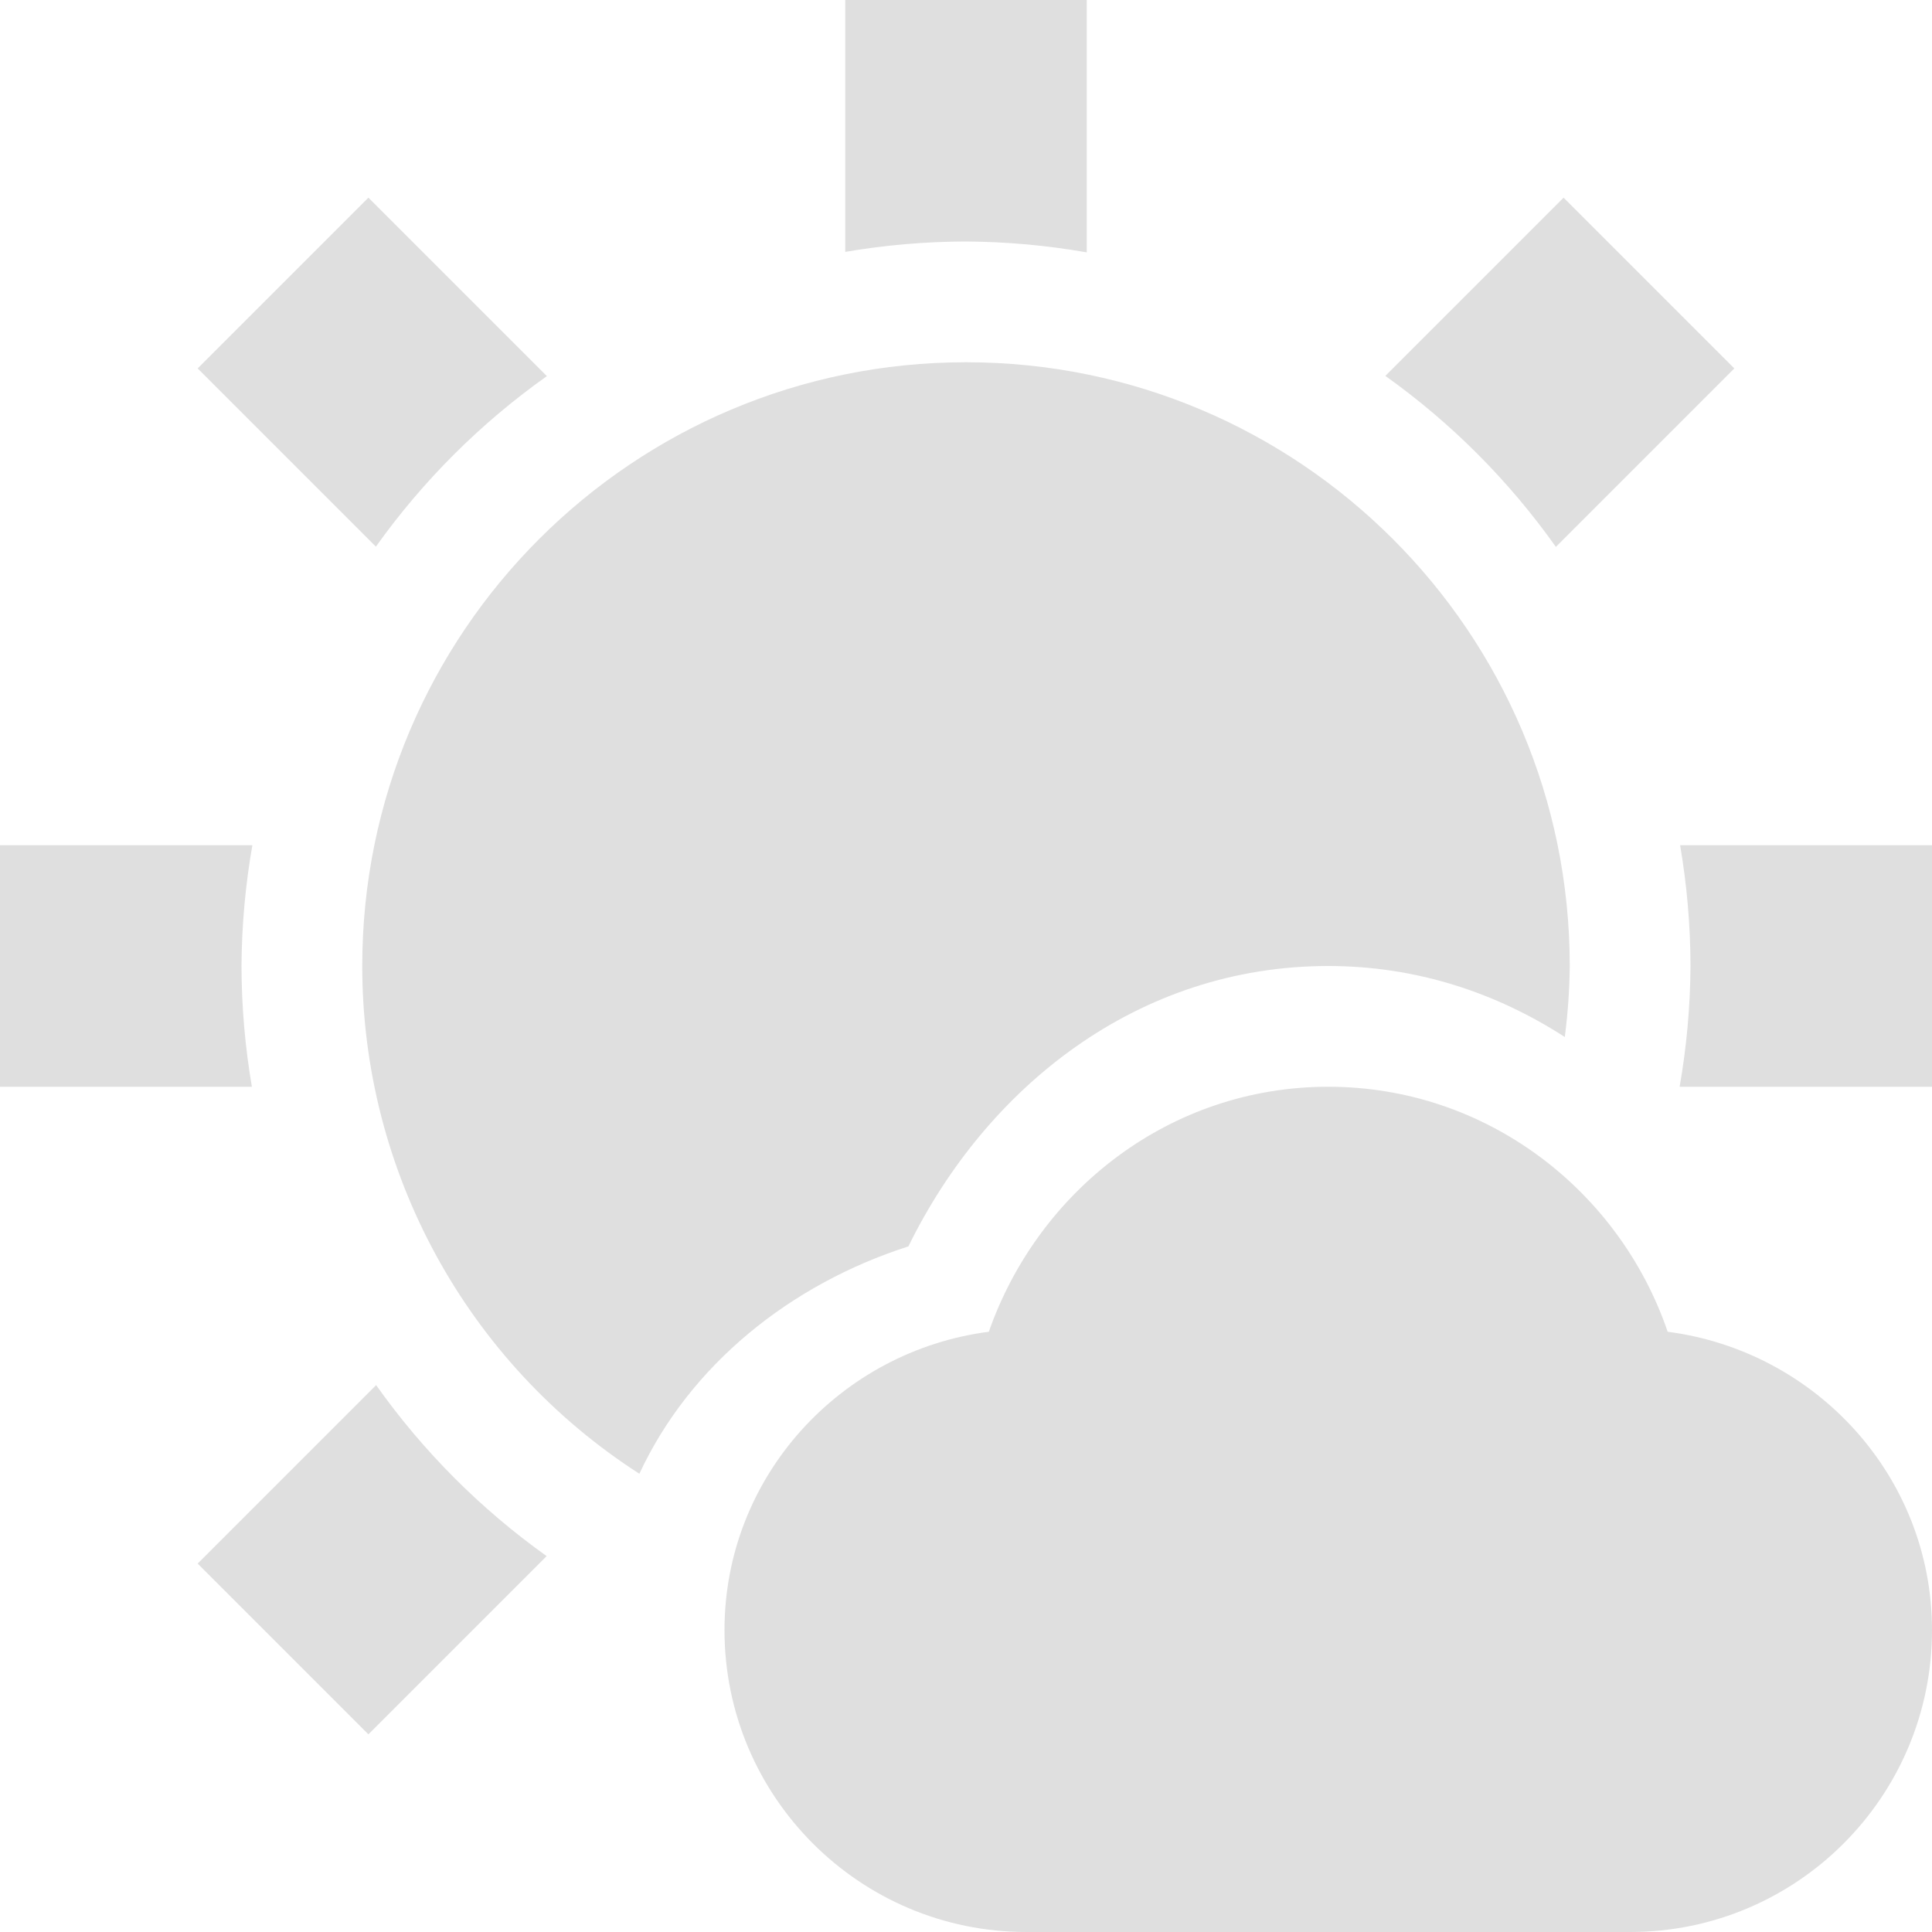
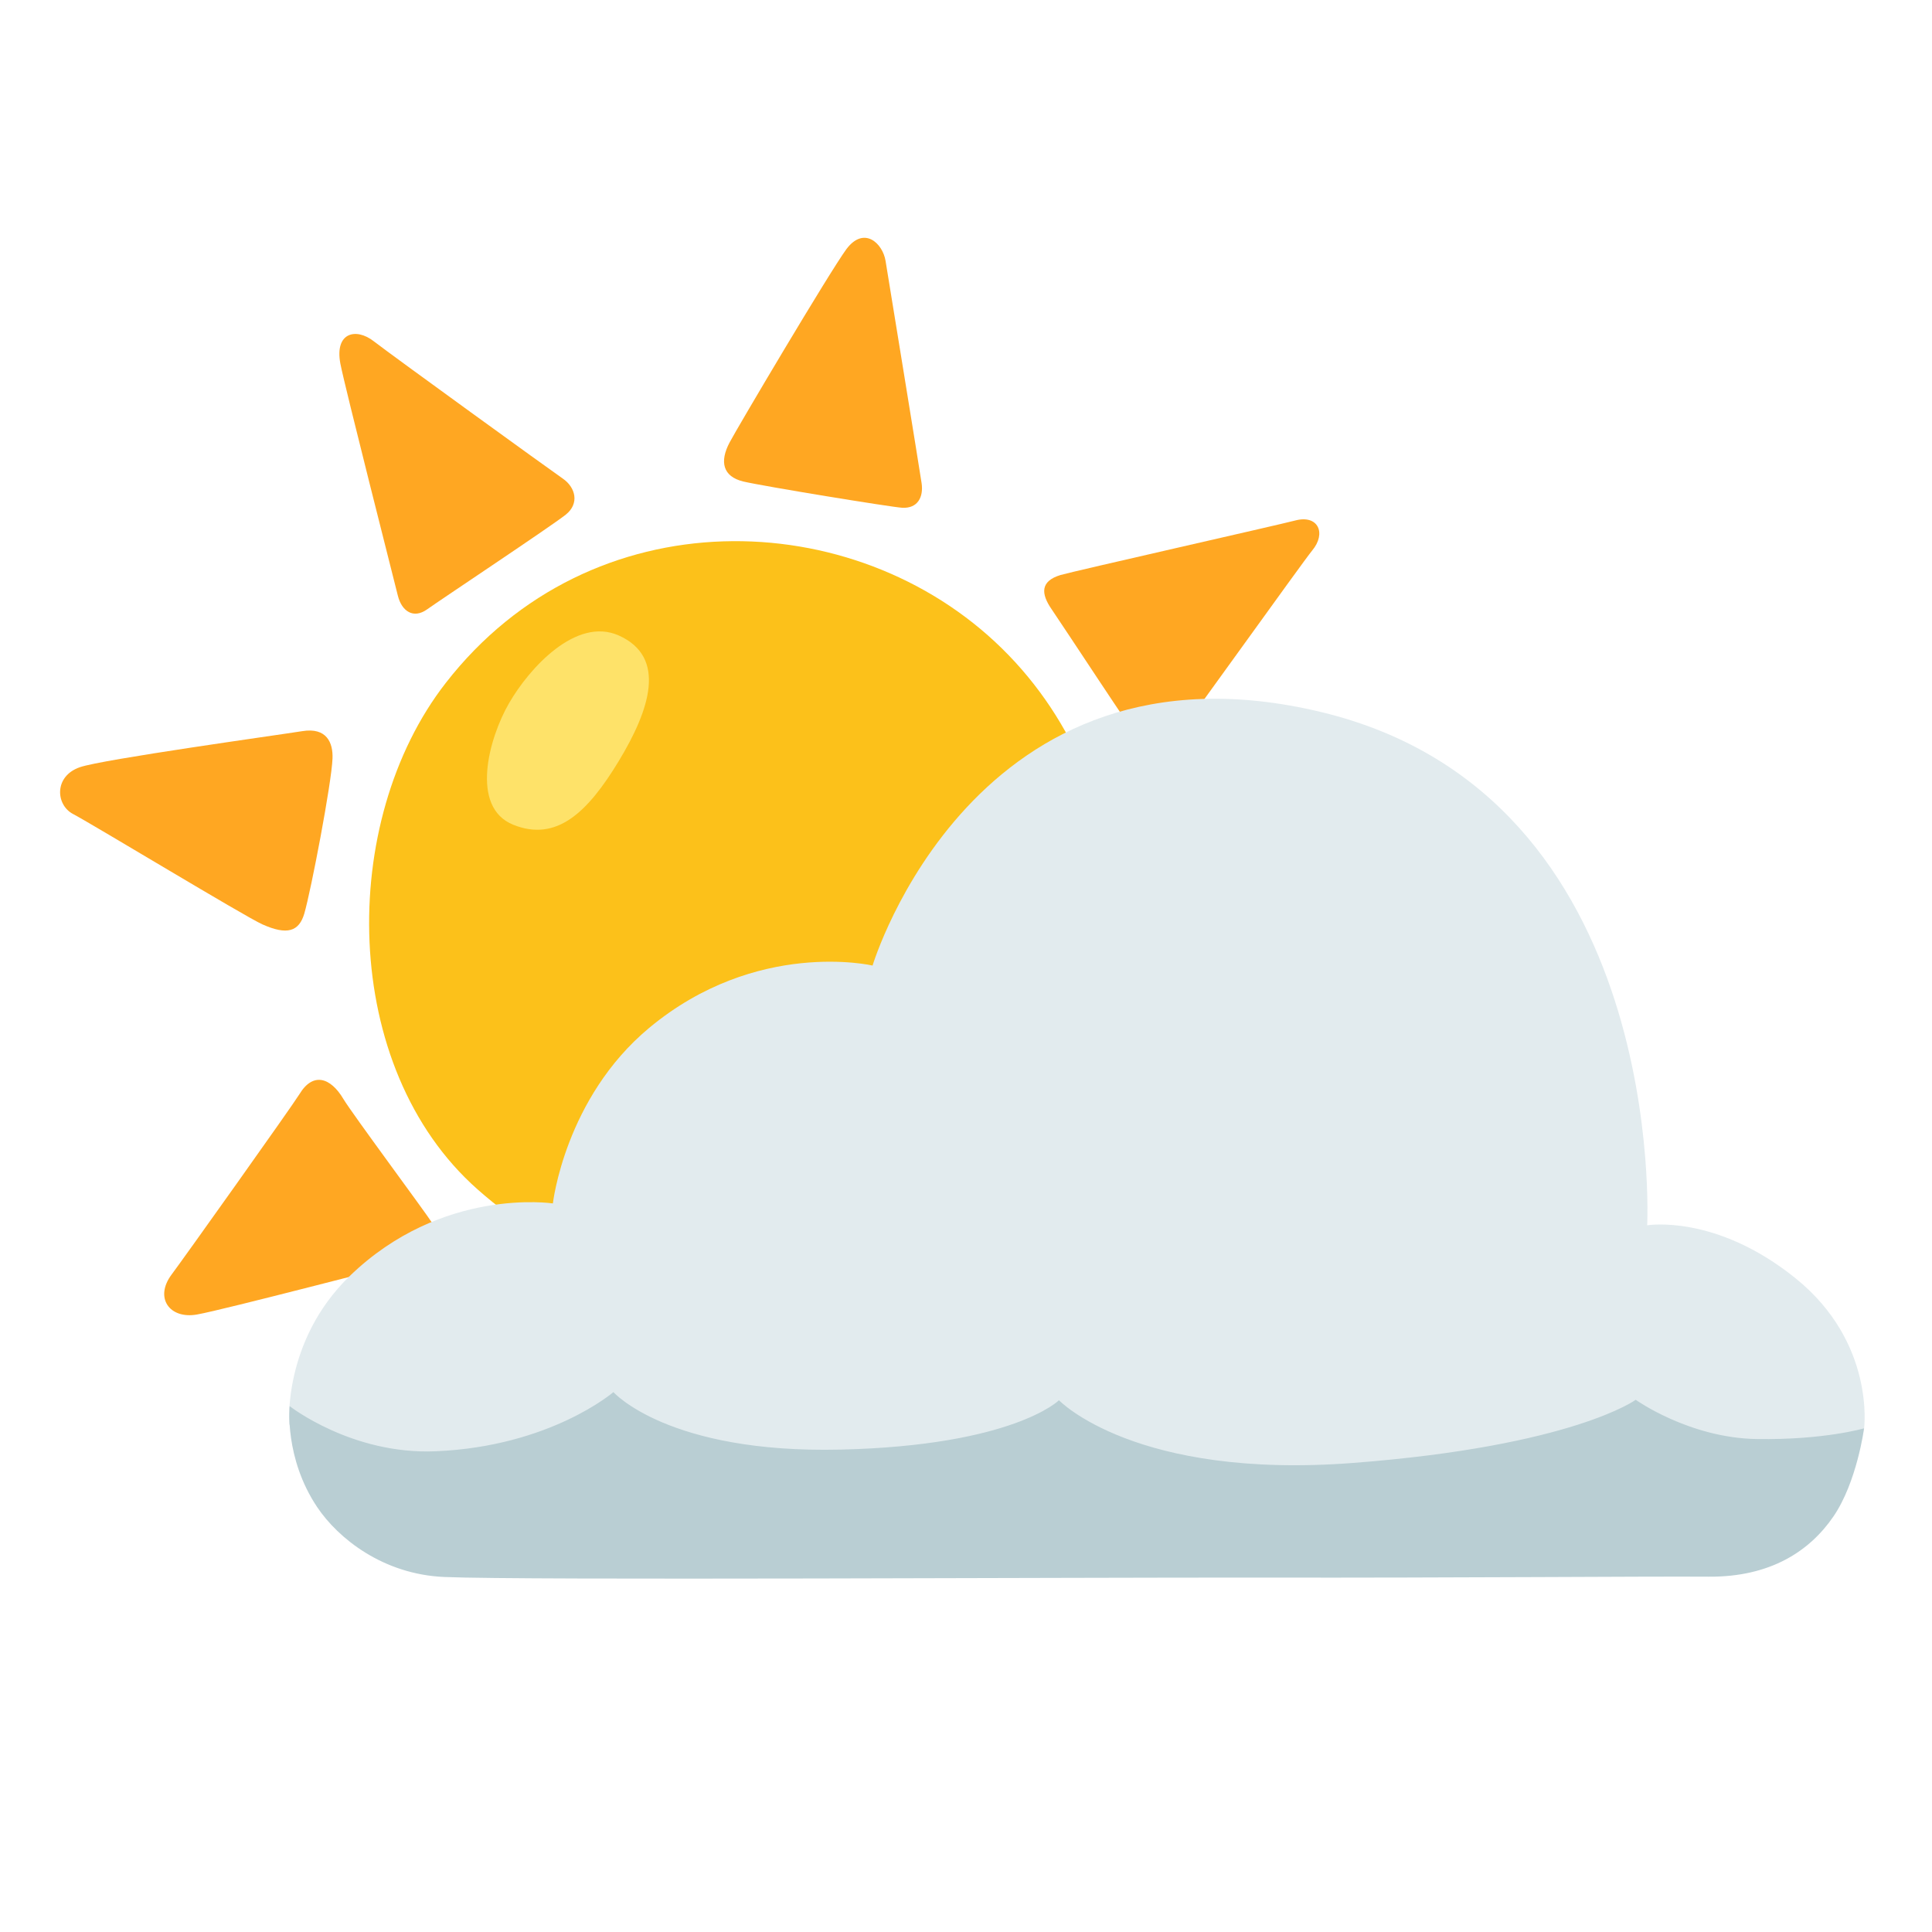
- <svg xmlns="http://www.w3.org/2000/svg" width="16" height="16" version="1.1">
-   <path style="fill:#dfdfdf" d="M 7 0 L 7 2.086 A 6 6 0 0 1 8 2 A 6 6 0 0 1 9 2.09 L 9 0 L 7 0 z M 3.051 1.637 L 1.637 3.051 L 3.113 4.527 A 6 6 0 0 1 4.529 3.115 L 3.051 1.637 z M 12.949 1.637 L 11.473 3.113 A 6 6 0 0 1 12.885 4.529 L 14.363 3.051 L 12.949 1.637 z M 8 3 A 5 5 0 0 0 3 8 A 5 5 0 0 0 5.295 12.205 C 5.713 11.306 6.542 10.637 7.523 10.322 C 8.17 9.002 9.423 8 11 8 C 11.733 8 12.394 8.223 12.959 8.588 A 5 5 0 0 0 13 8 A 5 5 0 0 0 8 3 z M 0 7 L 0 9 L 2.086 9 A 6 6 0 0 1 2 8 A 6 6 0 0 1 2.09 7 L 0 7 z M 13.914 7 A 6 6 0 0 1 14 8 A 6 6 0 0 1 13.91 9 L 16 9 L 16 7 L 13.914 7 z M 11 9 C 9.69 9 8.599 9.859 8.189 11.029 C 6.959 11.189 6 12.23 6 13.5 C 6 14.88 7.12 16 8.5 16 L 13.5 16 C 14.88 16 16 14.88 16 13.5 C 16 12.23 15.041 11.189 13.811 11.029 C 13.411 9.859 12.31 9 11 9 z M 3.115 11.471 L 1.637 12.949 L 3.051 14.363 L 4.527 12.887 A 6 6 0 0 1 3.115 11.471 z" />
+ <svg xmlns="http://www.w3.org/2000/svg" width="800px" height="800px" viewBox="0 0 128 128" aria-hidden="true" role="img" class="iconify iconify--noto" preserveAspectRatio="xMidYMid meet">
+   <path d="M29.53 45.25c-7.14 9.17-7.02 25.48 2.11 33.55c10.36 9.17 24.93 9.08 34.1.64c10.99-10.11 10.36-26.95.64-36.48c-9.77-9.59-27.23-10.09-36.85 2.29z" fill="#fcc11a" />
+   <path d="M40.99 42.1c-2.82-1.25-5.91 2.15-7.26 4.48s-2.6 6.9.27 8.06s4.93-.81 6.99-4.21c2.06-3.4 3.22-6.89 0-8.33z" fill="#fee269" />
+   <path d="M48.34 29.31c-.68 1.28-.45 2.26.9 2.59c1.36.32 9.82 1.7 10.53 1.74c1.03.06 1.42-.71 1.29-1.62c-.13-.9-2.2-13.57-2.39-14.74c-.19-1.16-1.42-2.33-2.59-.78c-1.15 1.57-7.23 11.84-7.74 12.81z" fill="#ffa722" />
+   <path d="M70.25 38.1c-1.33.41-1.29 1.23-.58 2.26c.71 1.03 5.62 8.53 6.08 9.05s1.23.65 1.87-.13s8.72-12.09 9.31-12.8c.97-1.16.39-2.39-1.1-2c-1.14.3-14.74 3.37-15.58 3.62z" fill="#ffa722" />
+   <path d="M19.84 72.49c.9-1.49 2.07-1.1 2.91.32c.58.97 5.43 7.5 5.88 8.21c.45.71.65 2.07-.78 2.39c-1.42.32-12.99 3.36-14.8 3.68s-2.84-1.1-1.68-2.65c.68-.9 7.95-11.11 8.47-11.95z" fill="#ffa722" />
+   <path d="M17.38 61.24c1.65.74 2.43.47 2.78-.71c.45-1.55 1.81-8.66 1.87-10.28c.04-1.05-.39-2.07-2-1.81c-1.62.26-13.25 1.87-14.74 2.39c-1.73.6-1.6 2.5-.45 3.1c1.36.72 11.38 6.79 12.54 7.31z" fill="#ffa722" />
+   <path d="M37.48 34.1c.93-.74.65-1.81-.19-2.39c-.84-.58-11.22-8.09-12.54-9.11c-1.16-.9-2.59-.58-2.2 1.49c.28 1.48 3.59 14.48 3.81 15.38c.26 1.03 1.03 1.55 1.94.9c.91-.65 8.21-5.5 9.18-6.27z" fill="#ffa722" />
+   <path d="M109.13 81.18s1.45-28.45-21.58-34s-29.74 16.79-29.74 16.79s-7.68-1.79-14.8 4.13c-5.59 4.65-6.38 11.63-6.38 11.63s-7.35-1.12-13.47 4.82c-4.43 4.3-4 9.82-4 9.82l8.92 7.84l90.65-2.45l4.77-5.12s.76-5.68-4.54-9.95c-5.3-4.28-9.83-3.51-9.83-3.51z" fill="#e2ebee" />
+   <path d="M40.64 92.23s3.61 4.08 15.06 3.81s14.46-3.27 14.46-3.27s5.02 5.27 19.53 4.15s18.68-4.18 18.68-4.18s3.54 2.53 8.02 2.6c4.47.07 7.11-.71 7.11-.71s-.47 3.56-2.03 5.84c-1.56 2.28-4.16 4.02-8.27 3.99c-4.12-.03-16.64.08-29.35.06c-12.71-.02-49.03.19-54.4-.04c-4.09-.17-7.06-2.58-8.43-4.62c-2.19-3.26-1.83-6.7-1.83-6.7s4.12 3.23 9.68 2.99c7.6-.32 11.77-3.92 11.77-3.92z" fill="#b9ced3" />
</svg>
